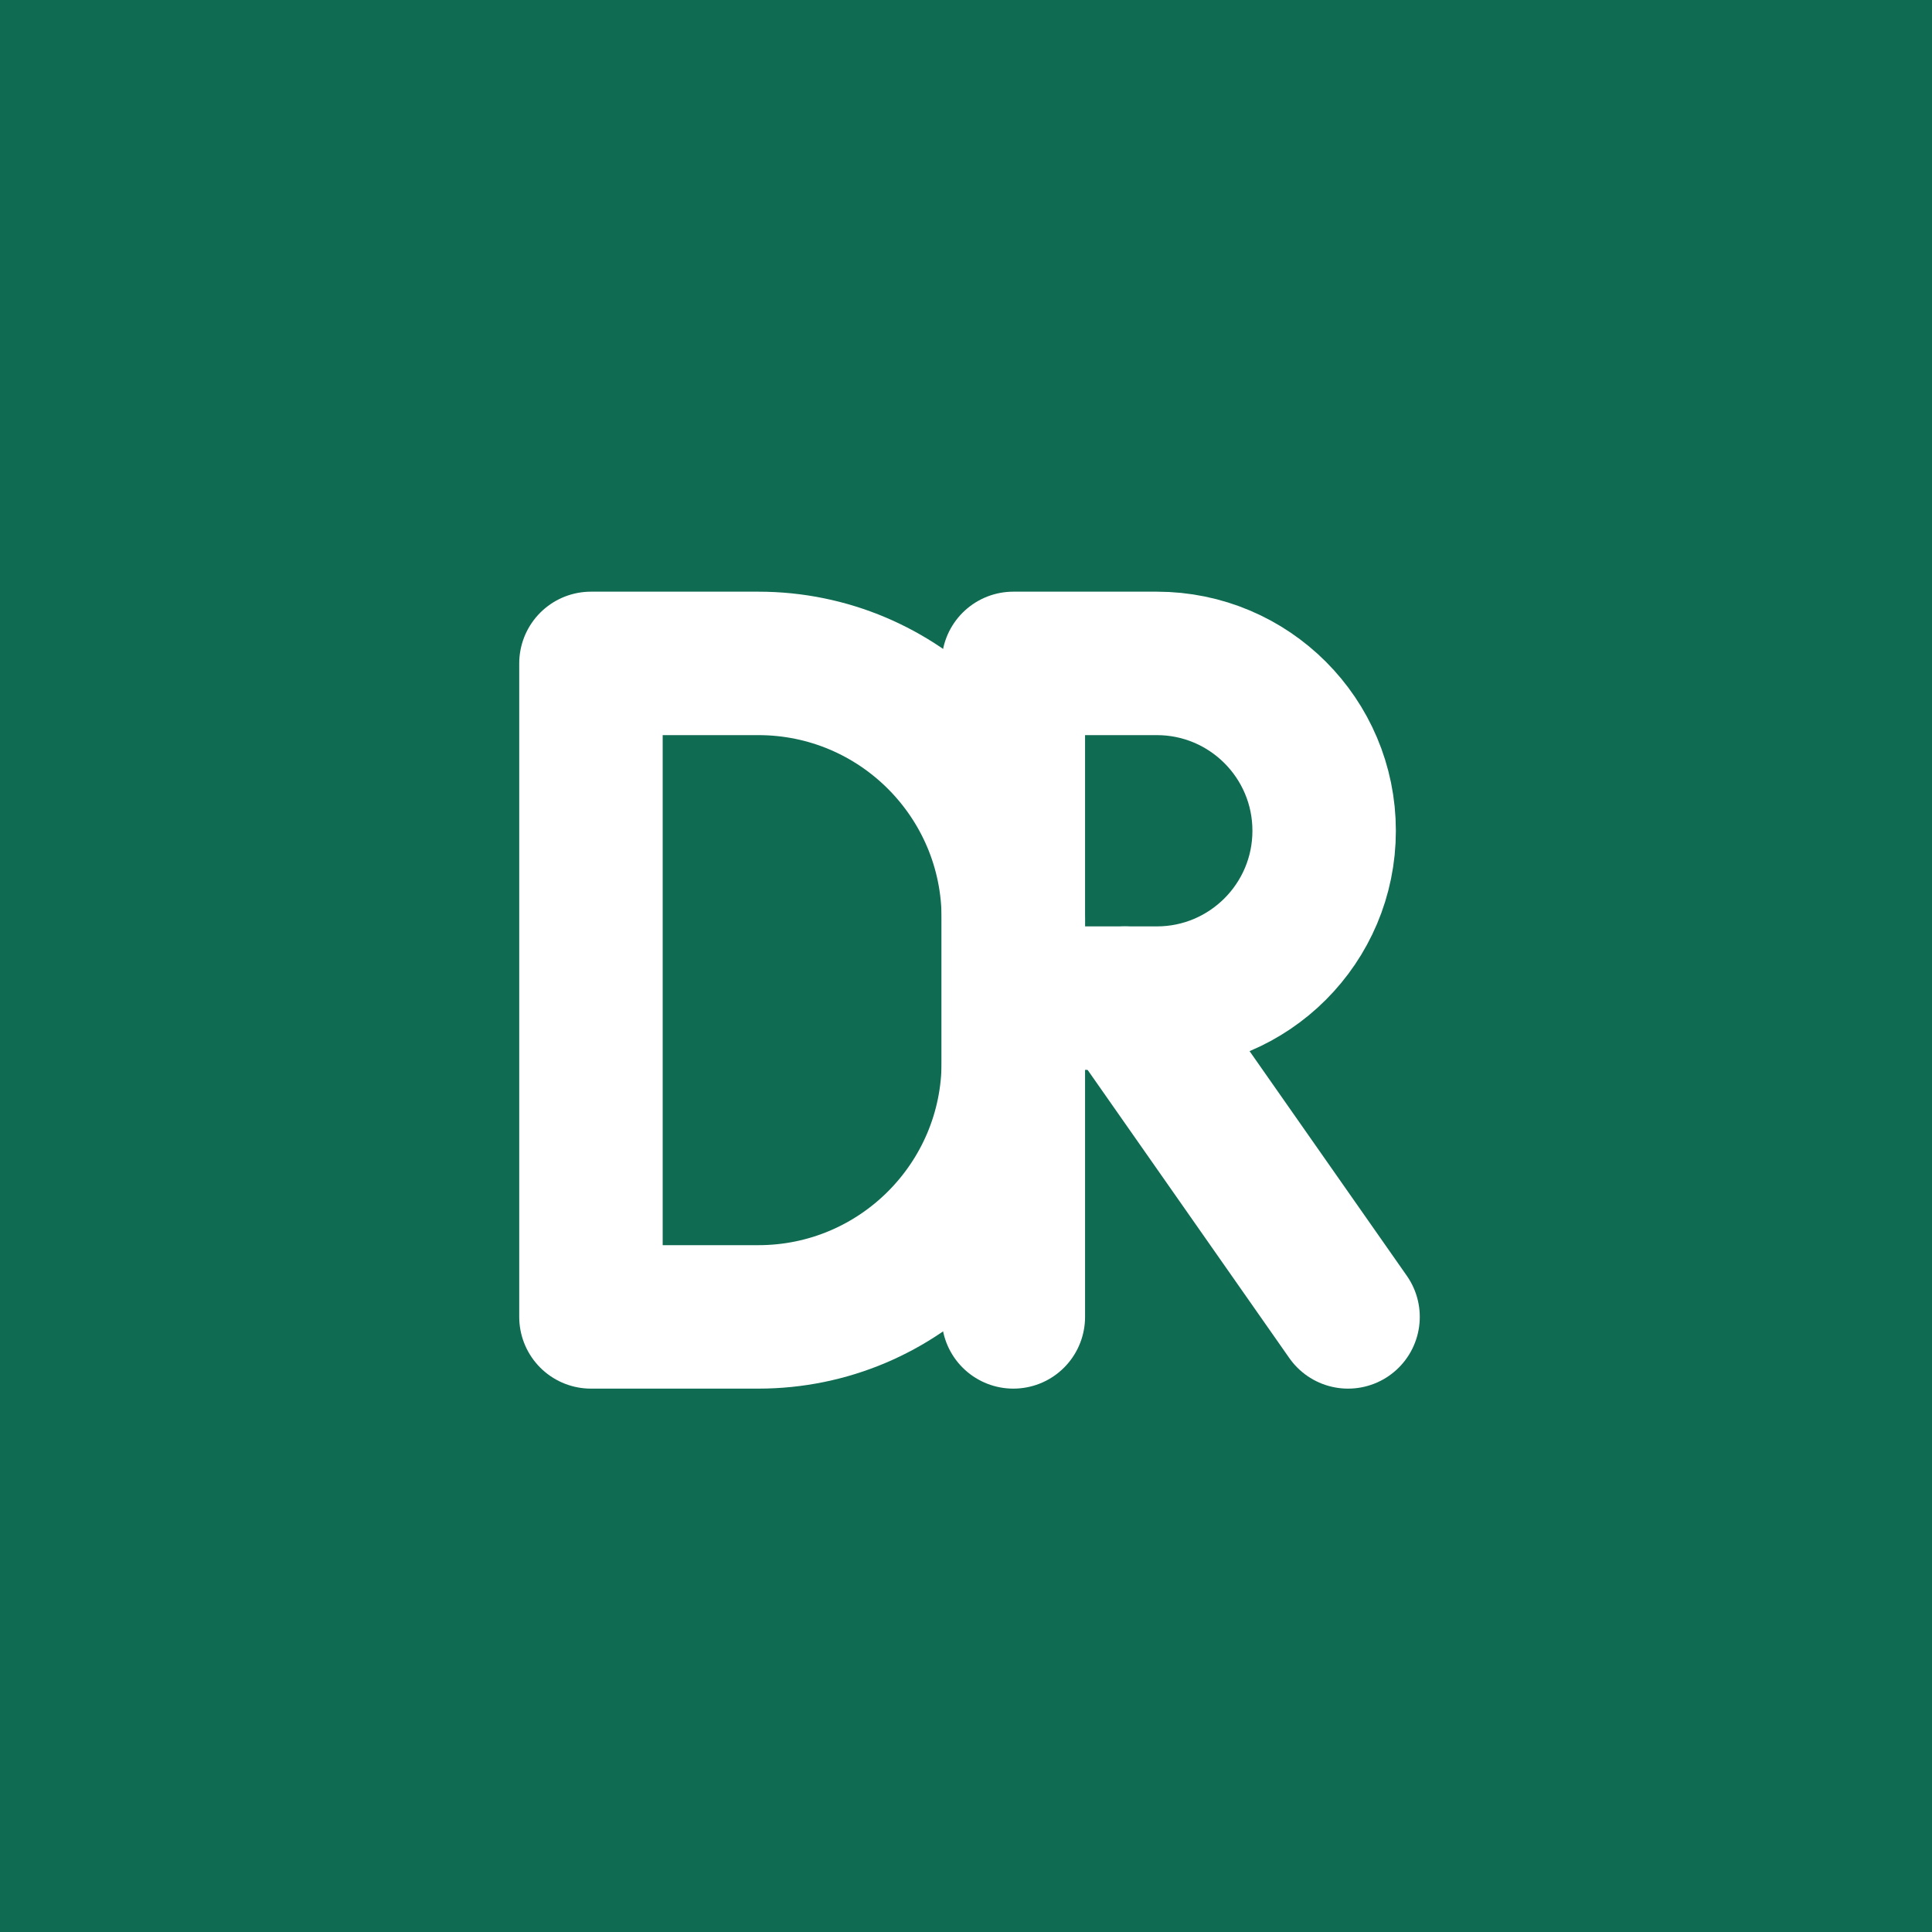
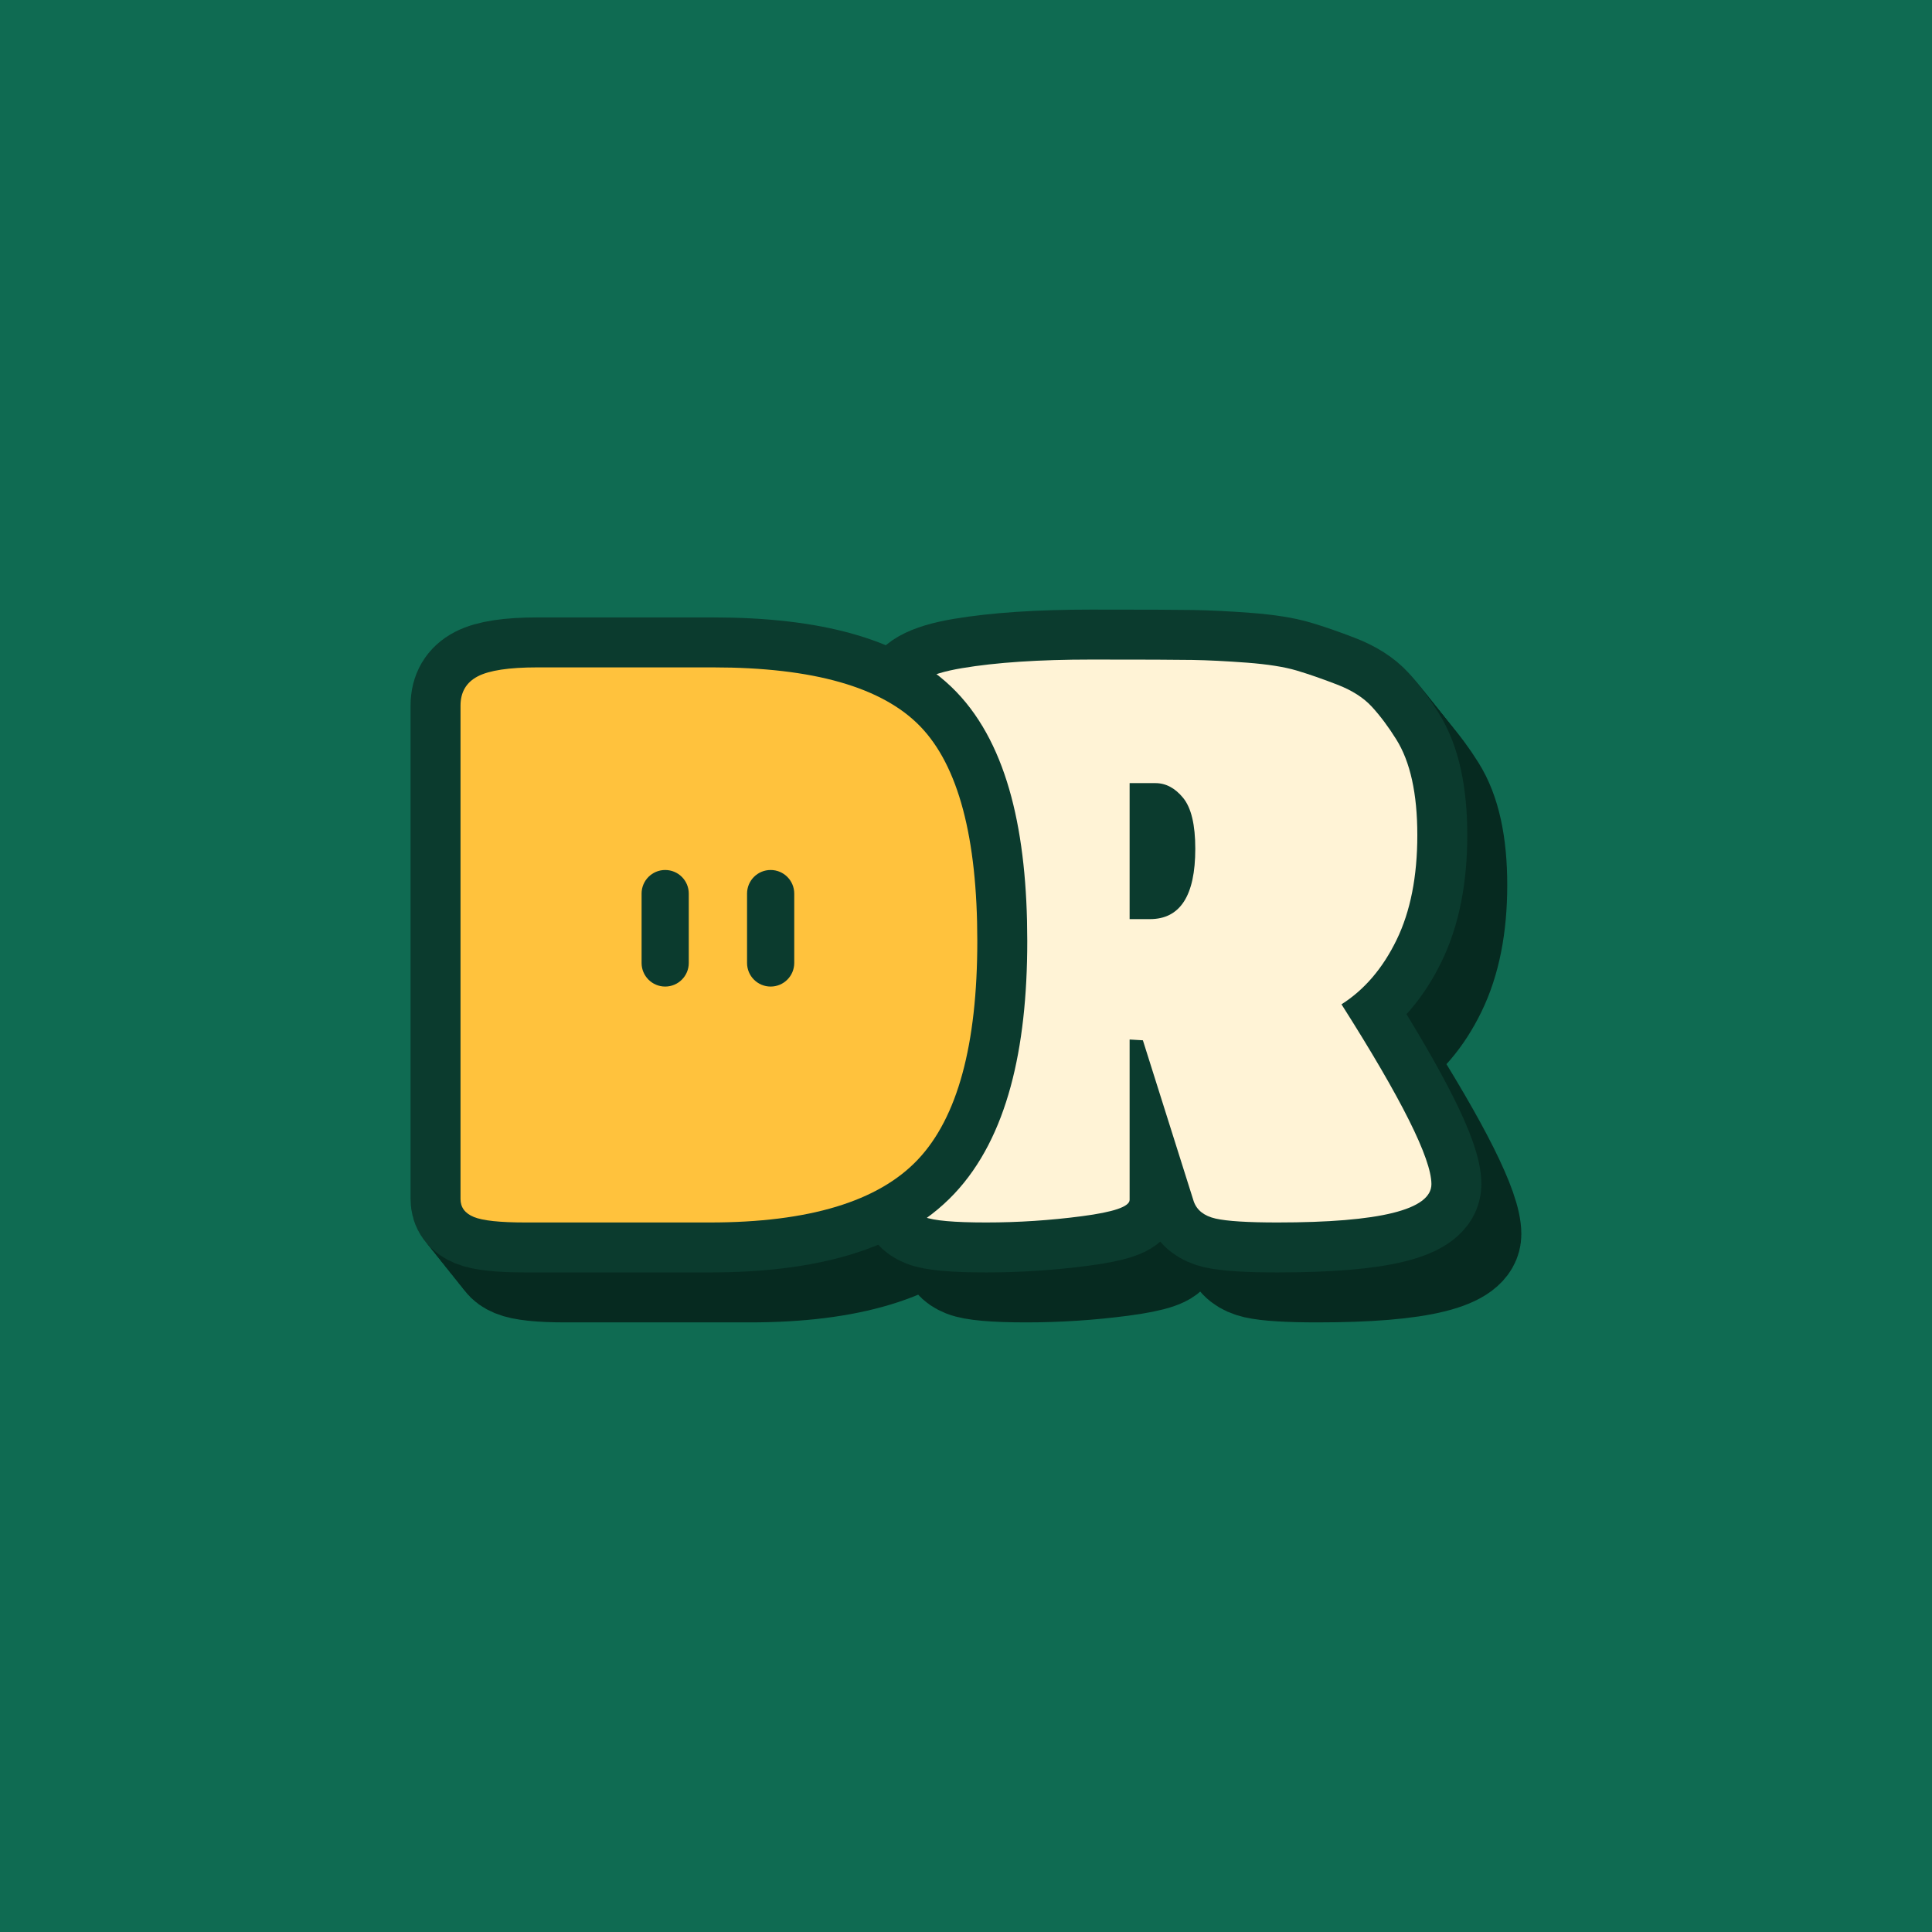
<svg xmlns="http://www.w3.org/2000/svg" viewBox="0 0 160 160">
  <rect width="160" height="160" fill="#0F6B52" />
-   <g transform="translate(43 49) scale(.66)" fill="none" stroke="#fff" stroke-width="18" stroke-linecap="round" stroke-linejoin="round">
-     <path d="M9 91V9H30A32 32 0 0 1 62 41V59A32 32 0 0 1 30 91Z" />
-     <g transform="translate(62 0)">
-       <path d="M0 91V9H18A21 21 0 0 1 18 51H0" />
-       <path d="M14 51L42 91" />
-     </g>
+   <g transform="translate(35.55 55.27) scale(0.4597)" stroke-linejoin="round" stroke-width="18">
+     <path d="M45.07 67.04L45.07 95.92Q45.07 97.75 36.48 98.87Q27.89 100 19.23 100Q10.56 100 8.10 99.01Q5.63 98.03 5.63 95.92L5.63 95.92L5.63 5.35Q5.63 1.69 14.86 0.14Q24.08-1.41 38.17-1.41Q52.25-1.41 56.41-1.34Q60.56-1.27 66.20-0.85Q71.83-0.42 75.14 0.56Q78.45 1.55 82.46 3.10Q86.48 4.65 88.73 7.11Q90.99 9.58 93.10 12.96L93.10 12.96Q96.90 19.01 96.90 30.21Q96.90 41.41 93.17 49.08Q89.44 56.76 83.24 60.70L83.24 60.70Q99.44 86.20 99.44 93.10Q99.44 100 71.69 100L71.69 100Q63.66 100 60.56 99.30Q57.46 98.59 56.62 96.20L56.62 96.20L47.46 67.18L45.07 67.04ZM45.07 20.85L45.07 45.35L48.73 45.35Q56.90 45.35 56.90 32.68L56.90 32.68Q56.90 26.20 54.72 23.52Q52.54 20.85 49.72 20.85L49.72 20.85L45.07 20.85Z" transform="translate(81.90 1)" fill="#062a20" stroke="#062a20" />
+     <path d="M45.07 67.04L45.07 95.92Q45.07 97.75 36.48 98.87Q27.89 100 19.23 100Q10.56 100 8.10 99.01Q5.63 98.03 5.63 95.92L5.63 95.92L5.63 5.35Q5.63 1.69 14.86 0.14Q24.08-1.41 38.17-1.41Q52.25-1.41 56.41-1.34Q60.56-1.27 66.20-0.85Q71.83-0.42 75.14 0.56Q78.45 1.55 82.46 3.10Q86.48 4.65 88.73 7.11Q90.99 9.58 93.10 12.96L93.10 12.96Q96.90 19.01 96.90 30.21Q96.90 41.41 93.17 49.08Q89.44 56.76 83.24 60.70L83.24 60.70Q99.44 86.20 99.44 93.10Q99.44 100 71.69 100L71.69 100Q63.66 100 60.56 99.30Q57.46 98.59 56.62 96.20L56.62 96.20L47.46 67.18L45.07 67.04ZM45.07 20.85L45.07 45.35L48.73 45.35Q56.90 45.35 56.90 32.68L56.90 32.68Q56.90 26.20 54.72 23.52Q52.54 20.85 49.72 20.85L49.72 20.85L45.07 20.85Z" transform="translate(82.70 2)" fill="#062a20" stroke="#062a20" />
+     <path d="M45.07 67.04L45.07 95.92Q45.07 97.75 36.48 98.87Q27.89 100 19.23 100Q10.56 100 8.10 99.01Q5.63 98.03 5.63 95.92L5.63 95.92L5.63 5.35Q5.63 1.69 14.86 0.14Q24.08-1.41 38.17-1.41Q52.25-1.41 56.41-1.34Q60.56-1.27 66.20-0.85Q71.83-0.42 75.14 0.56Q78.45 1.55 82.46 3.10Q86.48 4.65 88.73 7.11Q90.99 9.58 93.10 12.96L93.10 12.96Q96.90 19.01 96.90 30.21Q96.90 41.41 93.17 49.08Q89.44 56.76 83.24 60.70L83.24 60.70Q99.44 86.20 99.44 93.10Q99.44 100 71.69 100L71.69 100Q63.66 100 60.56 99.30Q57.46 98.59 56.62 96.20L56.62 96.20L47.46 67.18L45.07 67.04ZM45.07 20.85L45.07 45.35L48.73 45.35Q56.90 45.35 56.90 32.68L56.90 32.68Q56.90 26.20 54.72 23.52Q52.54 20.85 49.72 20.85L49.72 20.85L45.07 20.85Z" transform="translate(83.50 3)" fill="#062a20" stroke="#062a20" />
+     <path d="M45.07 67.04L45.07 95.92Q45.07 97.75 36.48 98.87Q27.89 100 19.23 100Q10.56 100 8.10 99.01Q5.63 98.03 5.63 95.92L5.63 95.92L5.63 5.35Q5.63 1.69 14.86 0.14Q24.08-1.41 38.17-1.41Q52.25-1.41 56.41-1.34Q60.56-1.27 66.20-0.85Q71.83-0.42 75.14 0.56Q78.45 1.55 82.46 3.10Q86.48 4.65 88.73 7.11Q90.99 9.58 93.10 12.96L93.10 12.96Q96.90 19.01 96.90 30.21Q96.90 41.41 93.17 49.08Q89.44 56.76 83.24 60.70L83.24 60.70Q99.44 86.20 99.44 93.10Q99.44 100 71.69 100L71.69 100Q63.66 100 60.56 99.30Q57.46 98.59 56.62 96.20L56.62 96.20L47.46 67.18L45.07 67.04ZM45.07 20.85L45.07 45.35L48.73 45.35Q56.90 45.35 56.90 32.68L56.90 32.68Q56.90 26.20 54.72 23.52Q52.54 20.85 49.72 20.85L49.72 20.85L45.07 20.85Z" transform="translate(84.30 4)" fill="#062a20" stroke="#062a20" />
+     <path d="M45.07 67.04L45.07 95.92Q45.07 97.75 36.48 98.87Q27.89 100 19.23 100Q10.56 100 8.10 99.01Q5.63 98.03 5.63 95.92L5.63 95.92L5.63 5.35Q5.63 1.69 14.86 0.14Q24.08-1.41 38.17-1.41Q52.25-1.41 56.41-1.34Q60.56-1.27 66.20-0.85Q71.83-0.42 75.14 0.56Q78.45 1.55 82.46 3.10Q86.48 4.65 88.73 7.11Q90.99 9.58 93.10 12.96L93.10 12.96Q96.90 19.01 96.90 30.21Q96.90 41.41 93.17 49.08Q89.44 56.76 83.24 60.70L83.24 60.70Q99.44 86.20 99.44 93.10Q99.44 100 71.69 100L71.69 100Q63.66 100 60.56 99.30Q57.46 98.59 56.62 96.20L56.62 96.20L47.46 67.18L45.07 67.04ZM45.07 20.85L45.07 45.35L48.73 45.35Q56.90 45.35 56.90 32.68L56.90 32.68Q56.90 26.20 54.72 23.52Q52.54 20.85 49.72 20.85L49.72 20.85L45.07 20.85Z" transform="translate(85.10 5)" fill="#062a20" stroke="#062a20" />
+     <path d="M45.07 67.04L45.07 95.92Q45.07 97.75 36.48 98.87Q27.89 100 19.23 100Q10.56 100 8.10 99.01Q5.63 98.03 5.63 95.92L5.63 95.92L5.63 5.35Q5.63 1.69 14.86 0.14Q24.08-1.41 38.17-1.41Q52.25-1.41 56.41-1.34Q60.56-1.27 66.20-0.85Q71.83-0.42 75.14 0.56Q78.45 1.55 82.46 3.10Q86.48 4.65 88.73 7.11Q90.99 9.58 93.10 12.96L93.10 12.96Q96.90 19.01 96.90 30.21Q96.90 41.41 93.17 49.08Q89.44 56.76 83.24 60.70L83.24 60.70Q99.44 86.20 99.44 93.10Q99.44 100 71.69 100L71.69 100Q63.66 100 60.56 99.30Q57.46 98.59 56.62 96.20L56.62 96.20L47.46 67.18L45.07 67.04ZM45.07 20.85L45.07 45.35L48.73 45.35Q56.90 45.35 56.90 32.68L56.90 32.68Q56.90 26.20 54.72 23.52Q52.54 20.85 49.72 20.85L49.72 20.85L45.07 20.85Z" transform="translate(85.90 6)" fill="#062a20" stroke="#062a20" />
+     <path d="M45.07 67.04L45.07 95.92Q45.07 97.75 36.48 98.87Q27.89 100 19.23 100Q10.56 100 8.10 99.01Q5.63 98.03 5.63 95.92L5.63 95.92L5.63 5.35Q5.63 1.69 14.86 0.14Q24.08-1.41 38.17-1.41Q52.25-1.41 56.41-1.34Q60.56-1.27 66.20-0.85Q71.83-0.42 75.14 0.56Q78.45 1.55 82.46 3.10Q86.48 4.65 88.73 7.11Q90.99 9.58 93.10 12.96L93.10 12.96Q96.90 19.01 96.90 30.21Q96.90 41.41 93.17 49.08Q89.44 56.76 83.24 60.70L83.24 60.70Q99.44 86.20 99.44 93.10Q99.44 100 71.69 100L71.69 100Q63.66 100 60.56 99.30Q57.46 98.59 56.62 96.20L56.62 96.20L47.46 67.18L45.07 67.04ZM45.07 20.85L45.07 45.35L48.73 45.35Q56.90 45.35 56.90 32.68L56.90 32.68Q56.90 26.20 54.72 23.52Q52.54 20.85 49.72 20.85L49.72 20.85L45.07 20.85Z" transform="translate(86.70 7)" fill="#062a20" stroke="#062a20" />
+     <path d="M45.07 67.04L45.07 95.92Q45.07 97.75 36.48 98.87Q27.89 100 19.23 100Q10.56 100 8.10 99.01Q5.63 98.03 5.63 95.92L5.63 95.92L5.63 5.35Q5.63 1.69 14.86 0.14Q24.08-1.41 38.17-1.41Q52.25-1.41 56.41-1.34Q60.56-1.27 66.20-0.85Q71.83-0.42 75.14 0.56Q78.45 1.55 82.46 3.10Q86.48 4.65 88.73 7.11Q90.99 9.58 93.10 12.96L93.10 12.96Q96.90 19.01 96.90 30.21Q96.90 41.41 93.17 49.08Q89.44 56.76 83.24 60.70L83.24 60.70Q99.44 86.20 99.44 93.10Q99.44 100 71.69 100L71.69 100Q63.66 100 60.56 99.30Q57.46 98.59 56.62 96.20L56.62 96.20L47.46 67.18L45.07 67.04ZM45.07 20.85L45.07 45.35L48.73 45.35Q56.90 45.35 56.90 32.68L56.90 32.68Q56.90 26.20 54.72 23.52Q52.54 20.85 49.72 20.85L49.72 20.85L45.07 20.85Z" transform="translate(87.50 8)" fill="#062a20" stroke="#062a20" />
+     <path d="M45.07 67.04L45.07 95.92Q45.07 97.75 36.48 98.87Q27.89 100 19.23 100Q10.56 100 8.10 99.01Q5.63 98.03 5.63 95.92L5.63 95.92L5.63 5.35Q5.63 1.69 14.86 0.14Q24.08-1.41 38.17-1.41Q52.25-1.41 56.41-1.34Q60.56-1.27 66.20-0.85Q71.83-0.42 75.14 0.56Q78.45 1.55 82.46 3.10Q86.48 4.65 88.73 7.11Q90.99 9.58 93.10 12.96L93.10 12.96Q96.90 19.01 96.90 30.21Q96.90 41.41 93.17 49.08Q89.44 56.76 83.24 60.70L83.24 60.70Q99.44 86.20 99.44 93.10Q99.44 100 71.69 100L71.69 100Q63.66 100 60.56 99.30Q57.46 98.59 56.62 96.20L56.62 96.20L47.46 67.18L45.07 67.04ZM45.07 20.85L45.07 45.35L48.73 45.35Q56.90 45.35 56.90 32.68L56.90 32.68Q56.90 26.20 54.72 23.52Q52.54 20.85 49.72 20.85L49.72 20.85L45.07 20.85Z" transform="translate(88.30 9)" fill="#062a20" stroke="#062a20" />
+     <path d="M50.56 100L50.56 100L17.32 100Q10.42 100 8.03 99.01Q5.63 98.03 5.63 95.77L5.63 95.77L5.63 6.90Q5.63 3.24 8.73 1.62Q11.83 0 19.44 0L19.44 0L51.13 0Q78.17 0 88.45 10.63Q98.73 21.27 98.73 49.30Q98.73 77.32 88.03 88.66Q77.32 100 50.56 100Z" transform="translate(0.80 1)" fill="#062a20" stroke="#062a20" />
+     <path d="M50.56 100L50.56 100L17.32 100Q10.42 100 8.03 99.01Q5.63 98.03 5.63 95.77L5.63 95.77L5.63 6.90Q5.63 3.24 8.73 1.62Q11.83 0 19.44 0L19.44 0L51.13 0Q78.17 0 88.45 10.63Q98.73 21.27 98.73 49.30Q98.73 77.32 88.03 88.66Q77.32 100 50.56 100Z" transform="translate(1.60 2)" fill="#062a20" stroke="#062a20" />
+     <path d="M50.56 100L50.56 100L17.32 100Q10.42 100 8.03 99.01Q5.63 98.03 5.63 95.77L5.63 95.77L5.63 6.90Q5.63 3.24 8.73 1.62Q11.83 0 19.44 0L19.44 0L51.13 0Q78.17 0 88.45 10.63Q98.73 21.27 98.73 49.30Q98.73 77.32 88.03 88.66Q77.32 100 50.56 100Z" transform="translate(2.40 3)" fill="#062a20" stroke="#062a20" />
+     <path d="M50.56 100L50.56 100L17.32 100Q10.42 100 8.03 99.01Q5.63 98.03 5.63 95.77L5.63 95.77L5.63 6.90Q5.63 3.24 8.73 1.62Q11.83 0 19.44 0L19.44 0L51.13 0Q78.17 0 88.45 10.63Q98.73 21.27 98.73 49.30Q98.73 77.32 88.03 88.66Q77.32 100 50.56 100Z" transform="translate(3.20 4)" fill="#062a20" stroke="#062a20" />
+     <path d="M50.56 100L50.56 100L17.32 100Q10.42 100 8.03 99.01Q5.63 98.03 5.63 95.77L5.63 95.77L5.63 6.90Q5.63 3.24 8.73 1.62Q11.83 0 19.44 0L19.44 0L51.13 0Q78.17 0 88.45 10.63Q98.73 21.27 98.73 49.30Q98.73 77.32 88.03 88.66Q77.32 100 50.56 100Z" transform="translate(4.00 5)" fill="#062a20" stroke="#062a20" />
+     <path d="M50.56 100L50.56 100L17.32 100Q10.42 100 8.03 99.01Q5.63 98.03 5.63 95.77L5.63 95.77L5.63 6.90Q5.63 3.24 8.73 1.62Q11.83 0 19.44 0L19.44 0L51.13 0Q78.17 0 88.45 10.63Q98.73 21.27 98.73 49.30Q98.73 77.32 88.03 88.66Q77.32 100 50.56 100Z" transform="translate(4.80 6)" fill="#062a20" stroke="#062a20" />
+     <path d="M50.56 100L50.56 100L17.32 100Q10.42 100 8.03 99.01Q5.63 98.03 5.63 95.77L5.63 95.77L5.63 6.90Q5.63 3.24 8.73 1.62Q11.83 0 19.44 0L19.44 0L51.13 0Q78.17 0 88.45 10.63Q98.73 21.27 98.73 49.30Q98.73 77.32 88.03 88.66Q77.32 100 50.56 100Z" transform="translate(5.60 7)" fill="#062a20" stroke="#062a20" />
+     <path d="M50.56 100L50.56 100L17.32 100Q10.42 100 8.03 99.01Q5.63 98.03 5.63 95.77L5.63 95.77L5.63 6.90Q5.63 3.24 8.73 1.62Q11.83 0 19.44 0L19.44 0L51.13 0Q78.17 0 88.45 10.63Q98.73 21.27 98.73 49.30Q98.73 77.32 88.03 88.66Q77.32 100 50.56 100Z" transform="translate(6.40 8)" fill="#062a20" stroke="#062a20" />
+     <path d="M50.56 100L50.56 100L17.32 100Q10.42 100 8.03 99.01Q5.63 98.03 5.63 95.77L5.63 95.77L5.63 6.90Q5.63 3.24 8.73 1.62Q11.83 0 19.44 0L19.44 0L51.13 0Q78.17 0 88.45 10.63Q98.73 21.27 98.73 49.30Q98.73 77.32 88.03 88.66Q77.32 100 50.56 100Z" transform="translate(7.20 9)" fill="#062a20" stroke="#062a20" />
+     <path d="M45.07 67.04L45.07 95.92Q45.07 97.75 36.48 98.87Q27.89 100 19.23 100Q10.56 100 8.10 99.01Q5.63 98.03 5.63 95.92L5.63 95.92L5.63 5.35Q5.63 1.69 14.86 0.14Q24.08-1.41 38.17-1.41Q52.25-1.41 56.41-1.34Q60.56-1.27 66.20-0.85Q71.83-0.42 75.14 0.56Q78.45 1.55 82.46 3.10Q86.48 4.65 88.73 7.11Q90.99 9.58 93.10 12.96L93.10 12.96Q96.90 19.01 96.90 30.21Q96.90 41.41 93.17 49.08Q89.44 56.76 83.24 60.70L83.24 60.70Q99.44 86.20 99.44 93.10Q99.44 100 71.69 100L71.69 100Q63.66 100 60.56 99.30Q57.46 98.59 56.62 96.20L56.62 96.20L47.46 67.18L45.07 67.04ZM45.07 20.85L45.07 45.35L48.73 45.35Q56.90 45.35 56.90 32.68L56.90 32.68Q56.90 26.20 54.72 23.52Q52.54 20.85 49.72 20.85L49.72 20.85L45.07 20.85Z" transform="translate(81.10 0)" fill="#fff3d6" stroke="#0b3b2e" paint-order="stroke" />
+     <path d="M50.56 100L50.56 100L17.32 100Q10.42 100 8.03 99.01Q5.63 98.03 5.63 95.77L5.63 95.77L5.63 6.90Q5.63 3.24 8.73 1.62Q11.83 0 19.44 0L19.44 0L51.13 0Q78.17 0 88.45 10.63Q98.73 21.27 98.73 49.30Q98.73 77.32 88.03 88.66Q77.32 100 50.56 100Z" transform="translate(0.00 0)" fill="#ffc23d" stroke="#0b3b2e" paint-order="stroke" />
+     <rect x="38.25" y="36.5" width="8.5" height="21" rx="4.25" fill="#0b3b2e" />
+     <rect x="57.25" y="36.5" width="8.5" height="21" rx="4.25" fill="#0b3b2e" />
  </g>
</svg>
